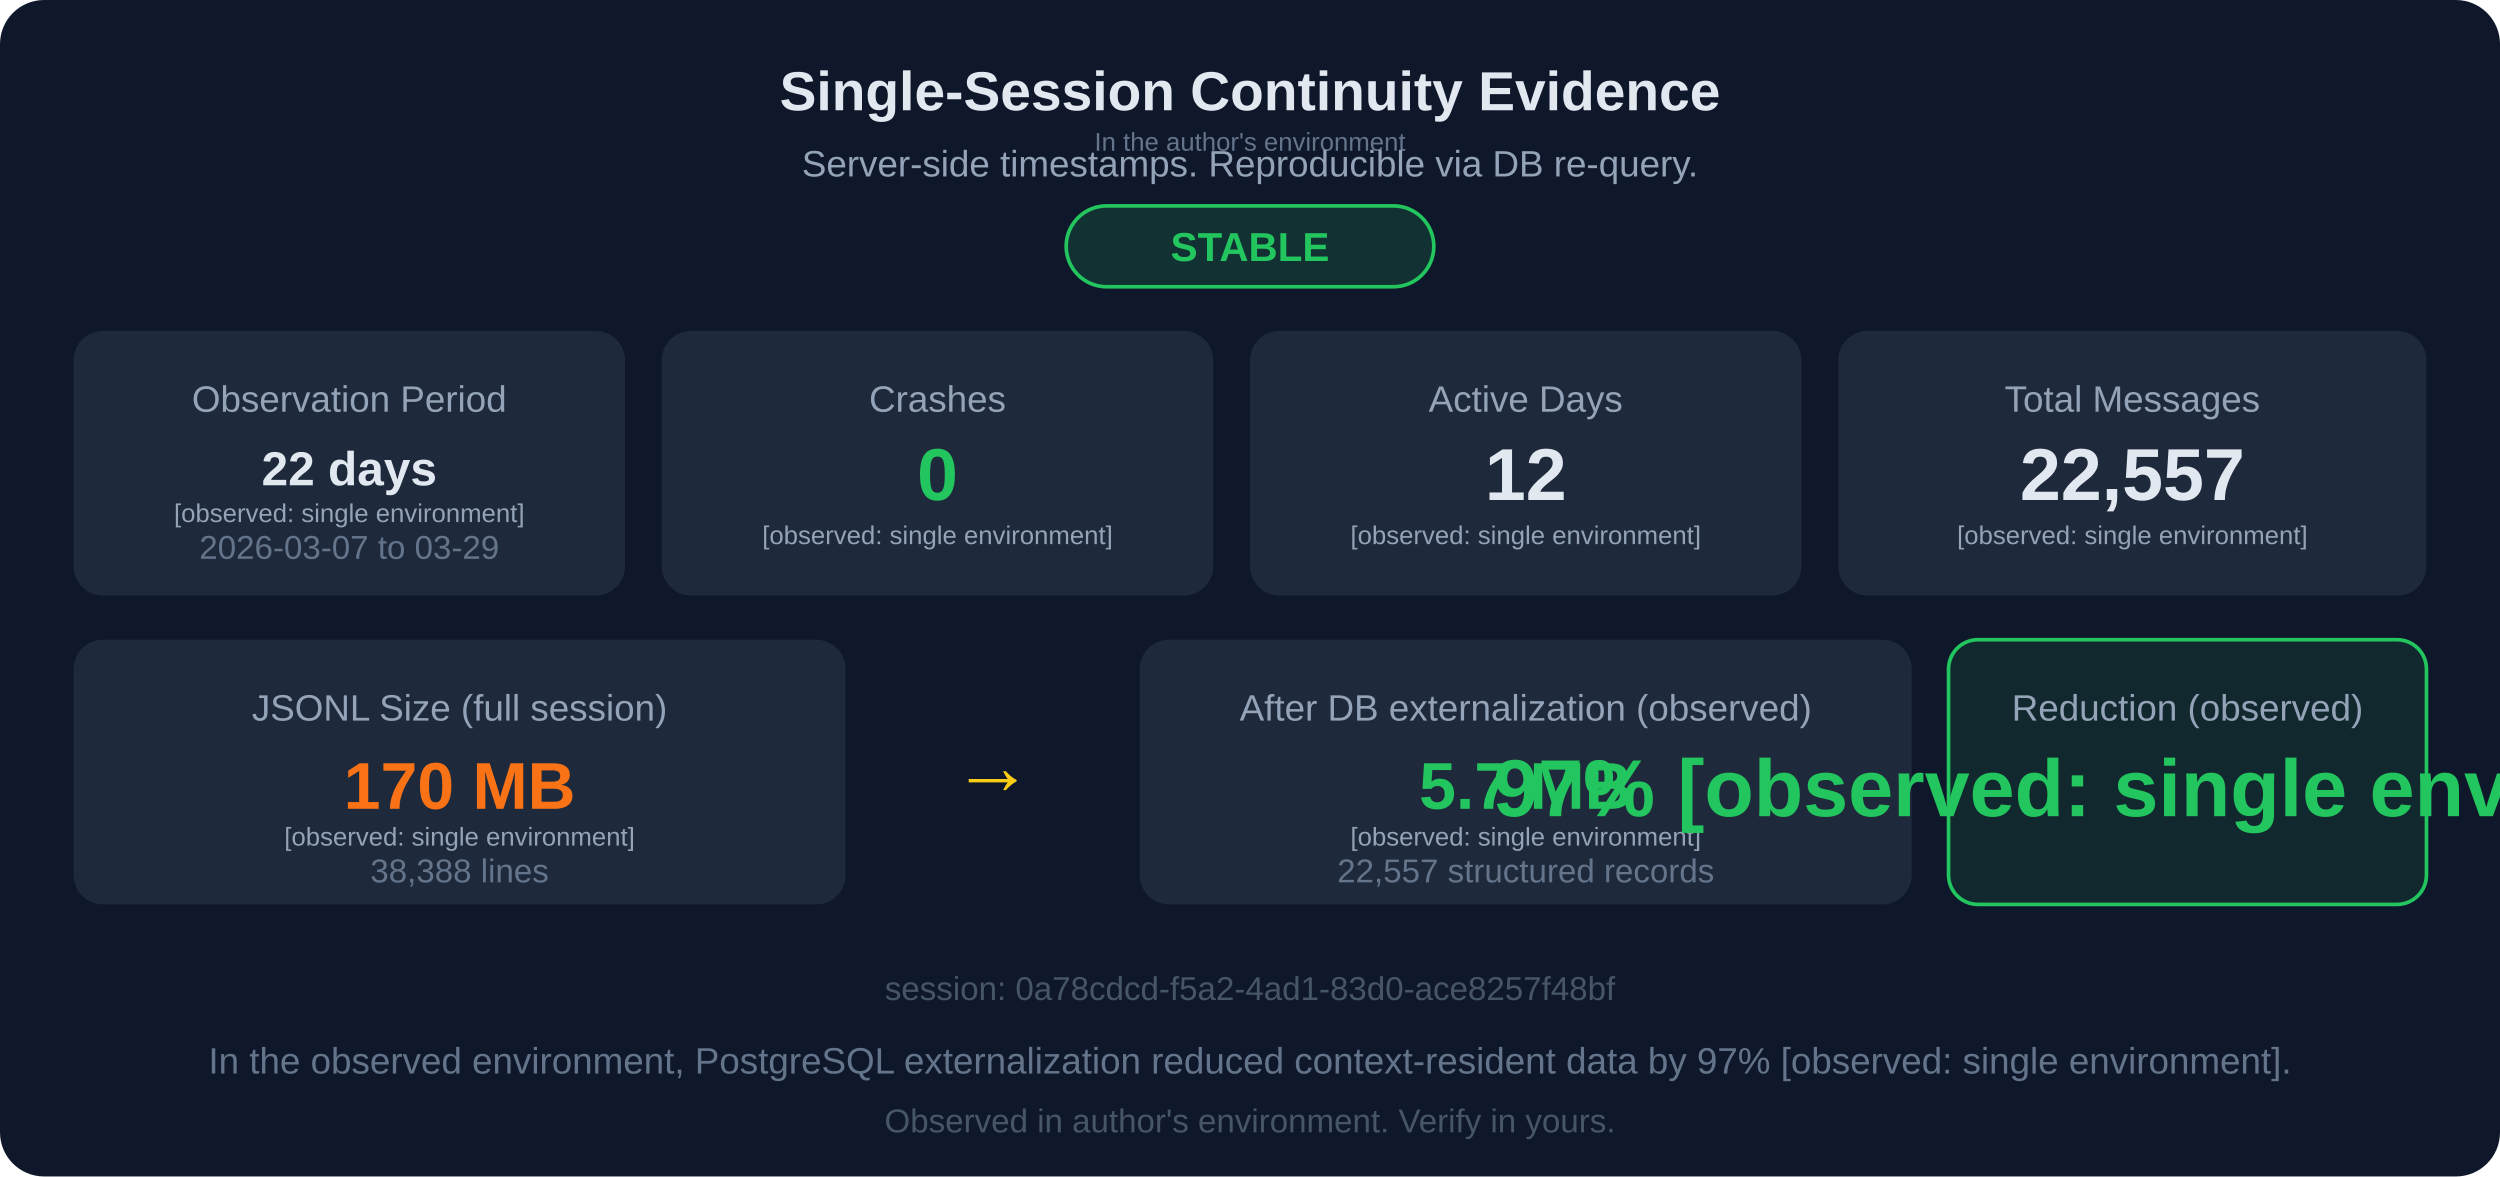
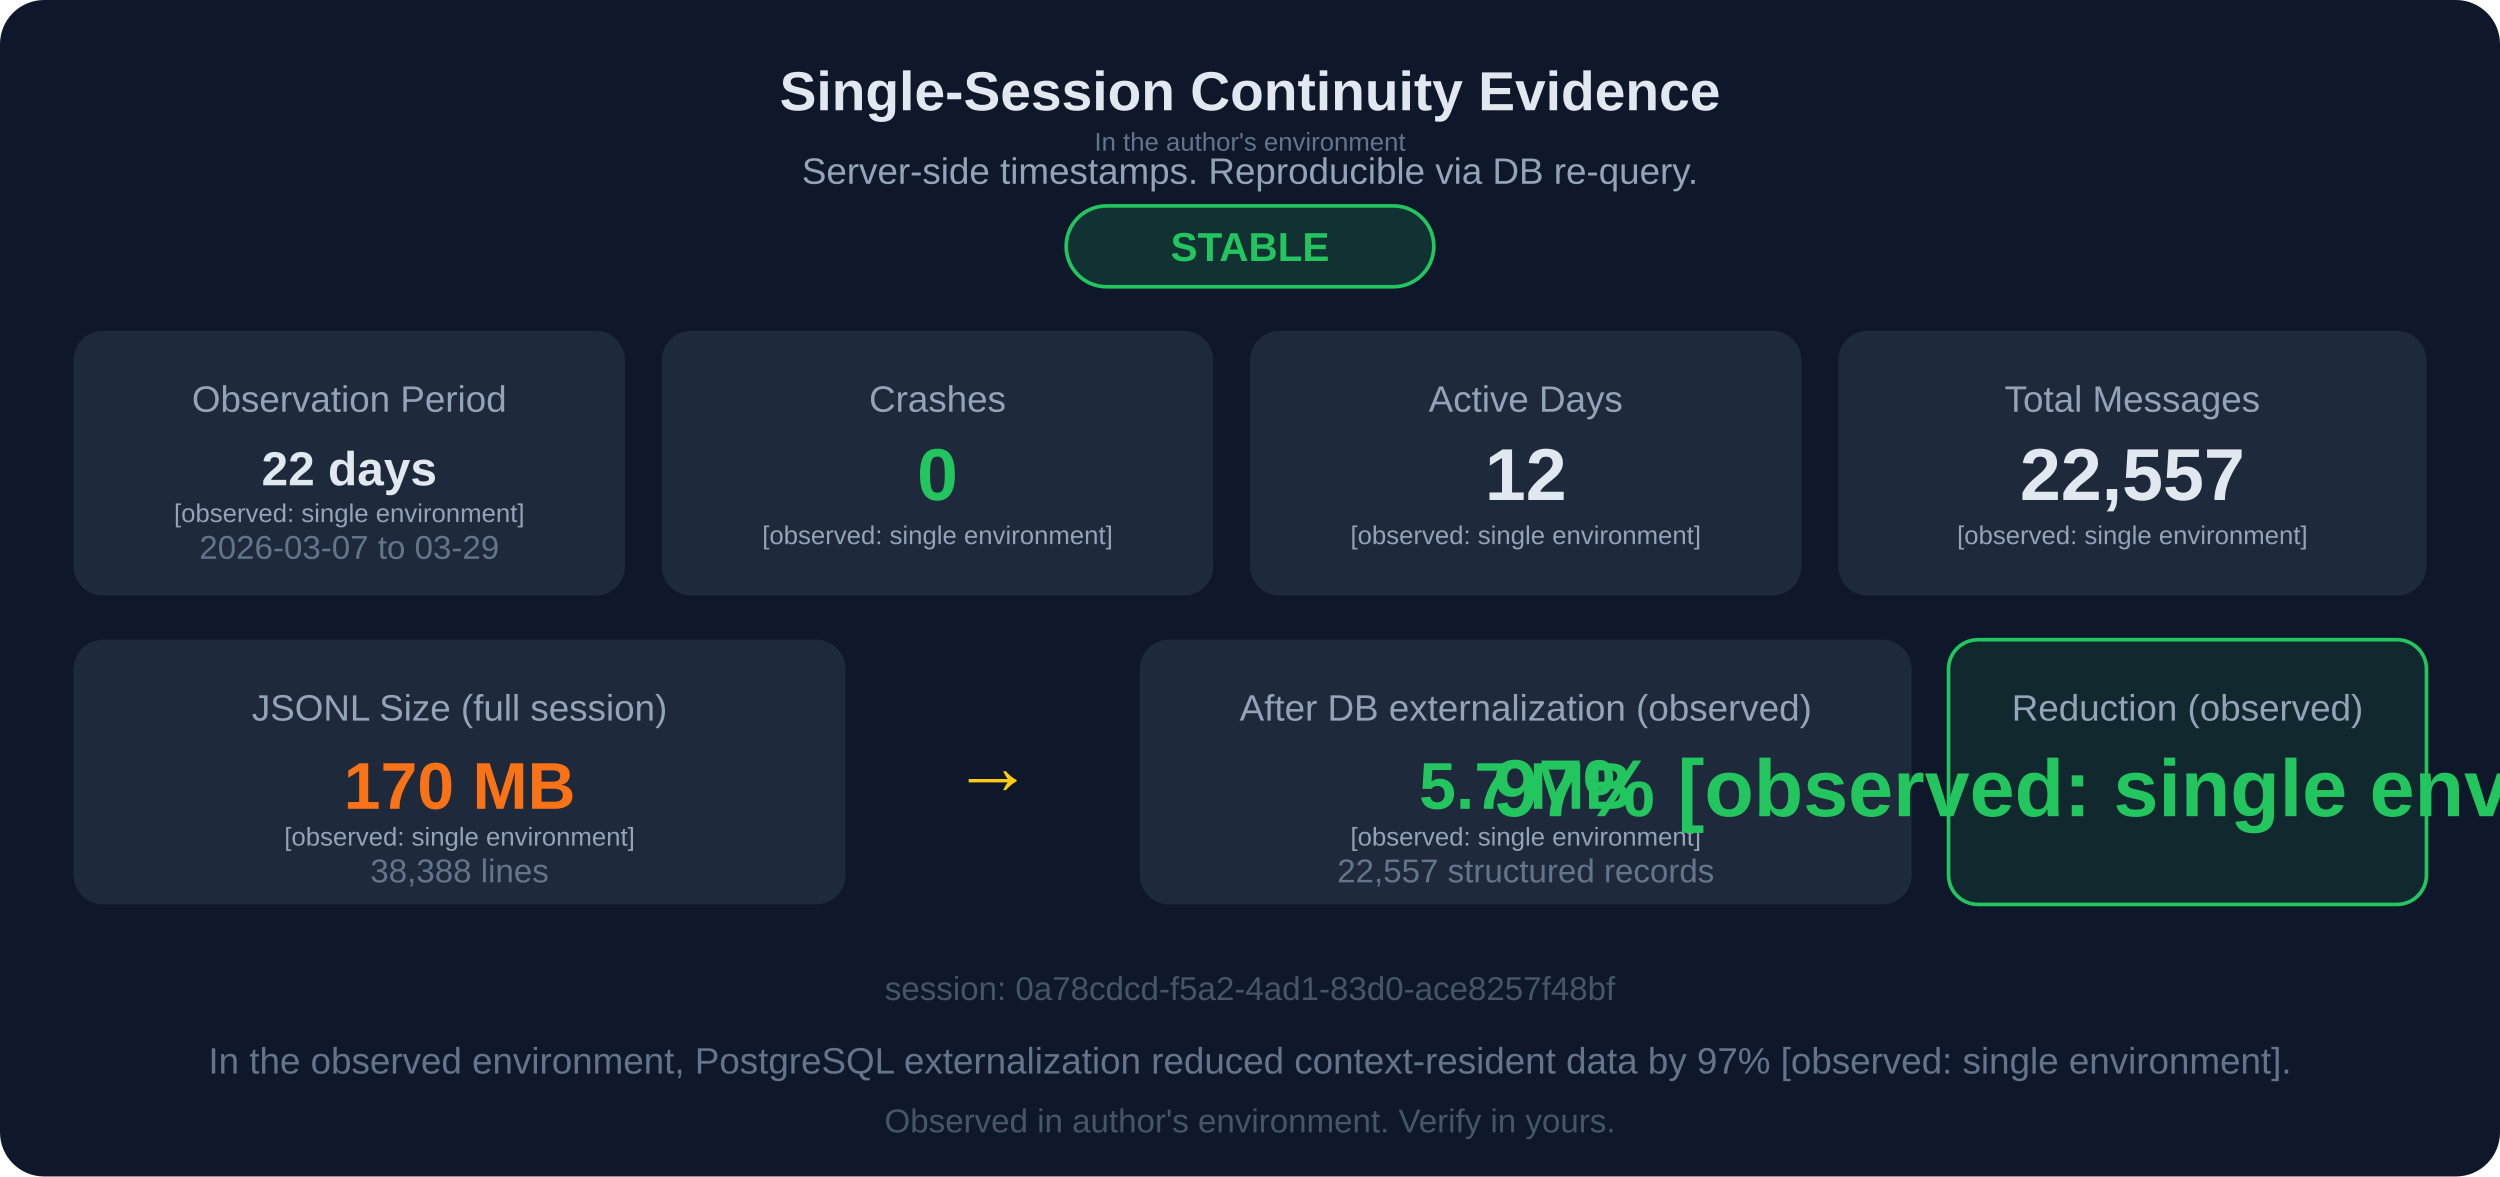
<svg xmlns="http://www.w3.org/2000/svg" viewBox="0 0 680 320" font-family="Segoe UI, Arial, sans-serif">
  <rect width="680" height="320" fill="#0f172a" rx="12" />
  <text x="340" y="30" text-anchor="middle" fill="#e2e8f0" font-size="15" font-weight="600">Single-Session Continuity Evidence</text>
  <text x="340" y="41" text-anchor="middle" fill="#64748b" font-size="7">In the author's environment</text>
-   <text x="340" y="48" text-anchor="middle" fill="#94a3b8" font-size="10">Server-side timestamps. Reproducible via DB re-query.</text>
+   <text x="340" y="50" text-anchor="middle" fill="#94a3b8" font-size="10">Server-side timestamps. Reproducible via DB re-query.</text>
  <rect x="290" y="56" width="100" height="22" fill="#22c55e" fill-opacity="0.15" rx="11" stroke="#22c55e" stroke-width="1" />
  <text x="340" y="71" text-anchor="middle" fill="#22c55e" font-size="11" font-weight="600">STABLE</text>
  <rect x="20" y="90" width="150" height="72" fill="#1e293b" rx="8" />
  <text x="95" y="112" text-anchor="middle" fill="#94a3b8" font-size="10">Observation Period</text>
  <text x="95" y="132" text-anchor="middle" fill="#e2e8f0" font-size="13" font-weight="600">22 days</text>
  <text x="95" y="142" text-anchor="middle" fill="#94a3b8" font-size="7">[observed: single environment]</text>
  <text x="95" y="152" text-anchor="middle" fill="#64748b" font-size="9">2026-03-07 to 03-29</text>
  <rect x="180" y="90" width="150" height="72" fill="#1e293b" rx="8" />
  <text x="255" y="112" text-anchor="middle" fill="#94a3b8" font-size="10">Crashes</text>
  <text x="255" y="136" text-anchor="middle" fill="#22c55e" font-size="20" font-weight="700">0</text>
  <text x="255" y="148" text-anchor="middle" fill="#94a3b8" font-size="7">[observed: single environment]</text>
  <rect x="340" y="90" width="150" height="72" fill="#1e293b" rx="8" />
  <text x="415" y="112" text-anchor="middle" fill="#94a3b8" font-size="10">Active Days</text>
  <text x="415" y="136" text-anchor="middle" fill="#e2e8f0" font-size="20" font-weight="600">12</text>
  <text x="415" y="148" text-anchor="middle" fill="#94a3b8" font-size="7">[observed: single environment]</text>
  <rect x="500" y="90" width="160" height="72" fill="#1e293b" rx="8" />
  <text x="580" y="112" text-anchor="middle" fill="#94a3b8" font-size="10">Total Messages</text>
  <text x="580" y="136" text-anchor="middle" fill="#e2e8f0" font-size="20" font-weight="600">22,557</text>
  <text x="580" y="148" text-anchor="middle" fill="#94a3b8" font-size="7">[observed: single environment]</text>
  <rect x="20" y="174" width="210" height="72" fill="#1e293b" rx="8" />
  <text x="125" y="196" text-anchor="middle" fill="#94a3b8" font-size="10">JSONL Size (full session)</text>
  <text x="125" y="220" text-anchor="middle" fill="#f97316" font-size="18" font-weight="600">170 MB</text>
  <text x="125" y="230" text-anchor="middle" fill="#94a3b8" font-size="7">[observed: single environment]</text>
  <text x="125" y="240" text-anchor="middle" fill="#64748b" font-size="9">38,388 lines</text>
  <rect x="240" y="174" width="60" height="72" fill="none" />
  <text x="270" y="216" text-anchor="middle" fill="#facc15" font-size="22">→</text>
  <rect x="310" y="174" width="210" height="72" fill="#1e293b" rx="8" />
  <text x="415" y="196" text-anchor="middle" fill="#94a3b8" font-size="10">After DB externalization (observed)</text>
  <text x="415" y="220" text-anchor="middle" fill="#22c55e" font-size="18" font-weight="600">5.7 MB</text>
  <text x="415" y="230" text-anchor="middle" fill="#94a3b8" font-size="7">[observed: single environment]</text>
  <text x="415" y="240" text-anchor="middle" fill="#64748b" font-size="9">22,557 structured records</text>
  <rect x="530" y="174" width="130" height="72" fill="#22c55e" fill-opacity="0.1" rx="8" stroke="#22c55e" stroke-width="1" />
  <text x="595" y="196" text-anchor="middle" fill="#94a3b8" font-size="10">Reduction (observed)</text>
  <text x="595" y="222" text-anchor="middle" fill="#22c55e" font-size="22" font-weight="700">97% [observed: single environment]</text>
  <text x="340" y="272" text-anchor="middle" fill="#475569" font-size="9">session: 0a78cdcd-f5a2-4ad1-83d0-ace8257f48bf</text>
  <text x="340" y="292" text-anchor="middle" fill="#64748b" font-size="10">In the observed environment, PostgreSQL externalization reduced context-resident data by 97% [observed: single environment].</text>
  <text x="340" y="308" text-anchor="middle" fill="#475569" font-size="9">Observed in author's environment. Verify in yours.</text>
</svg>
